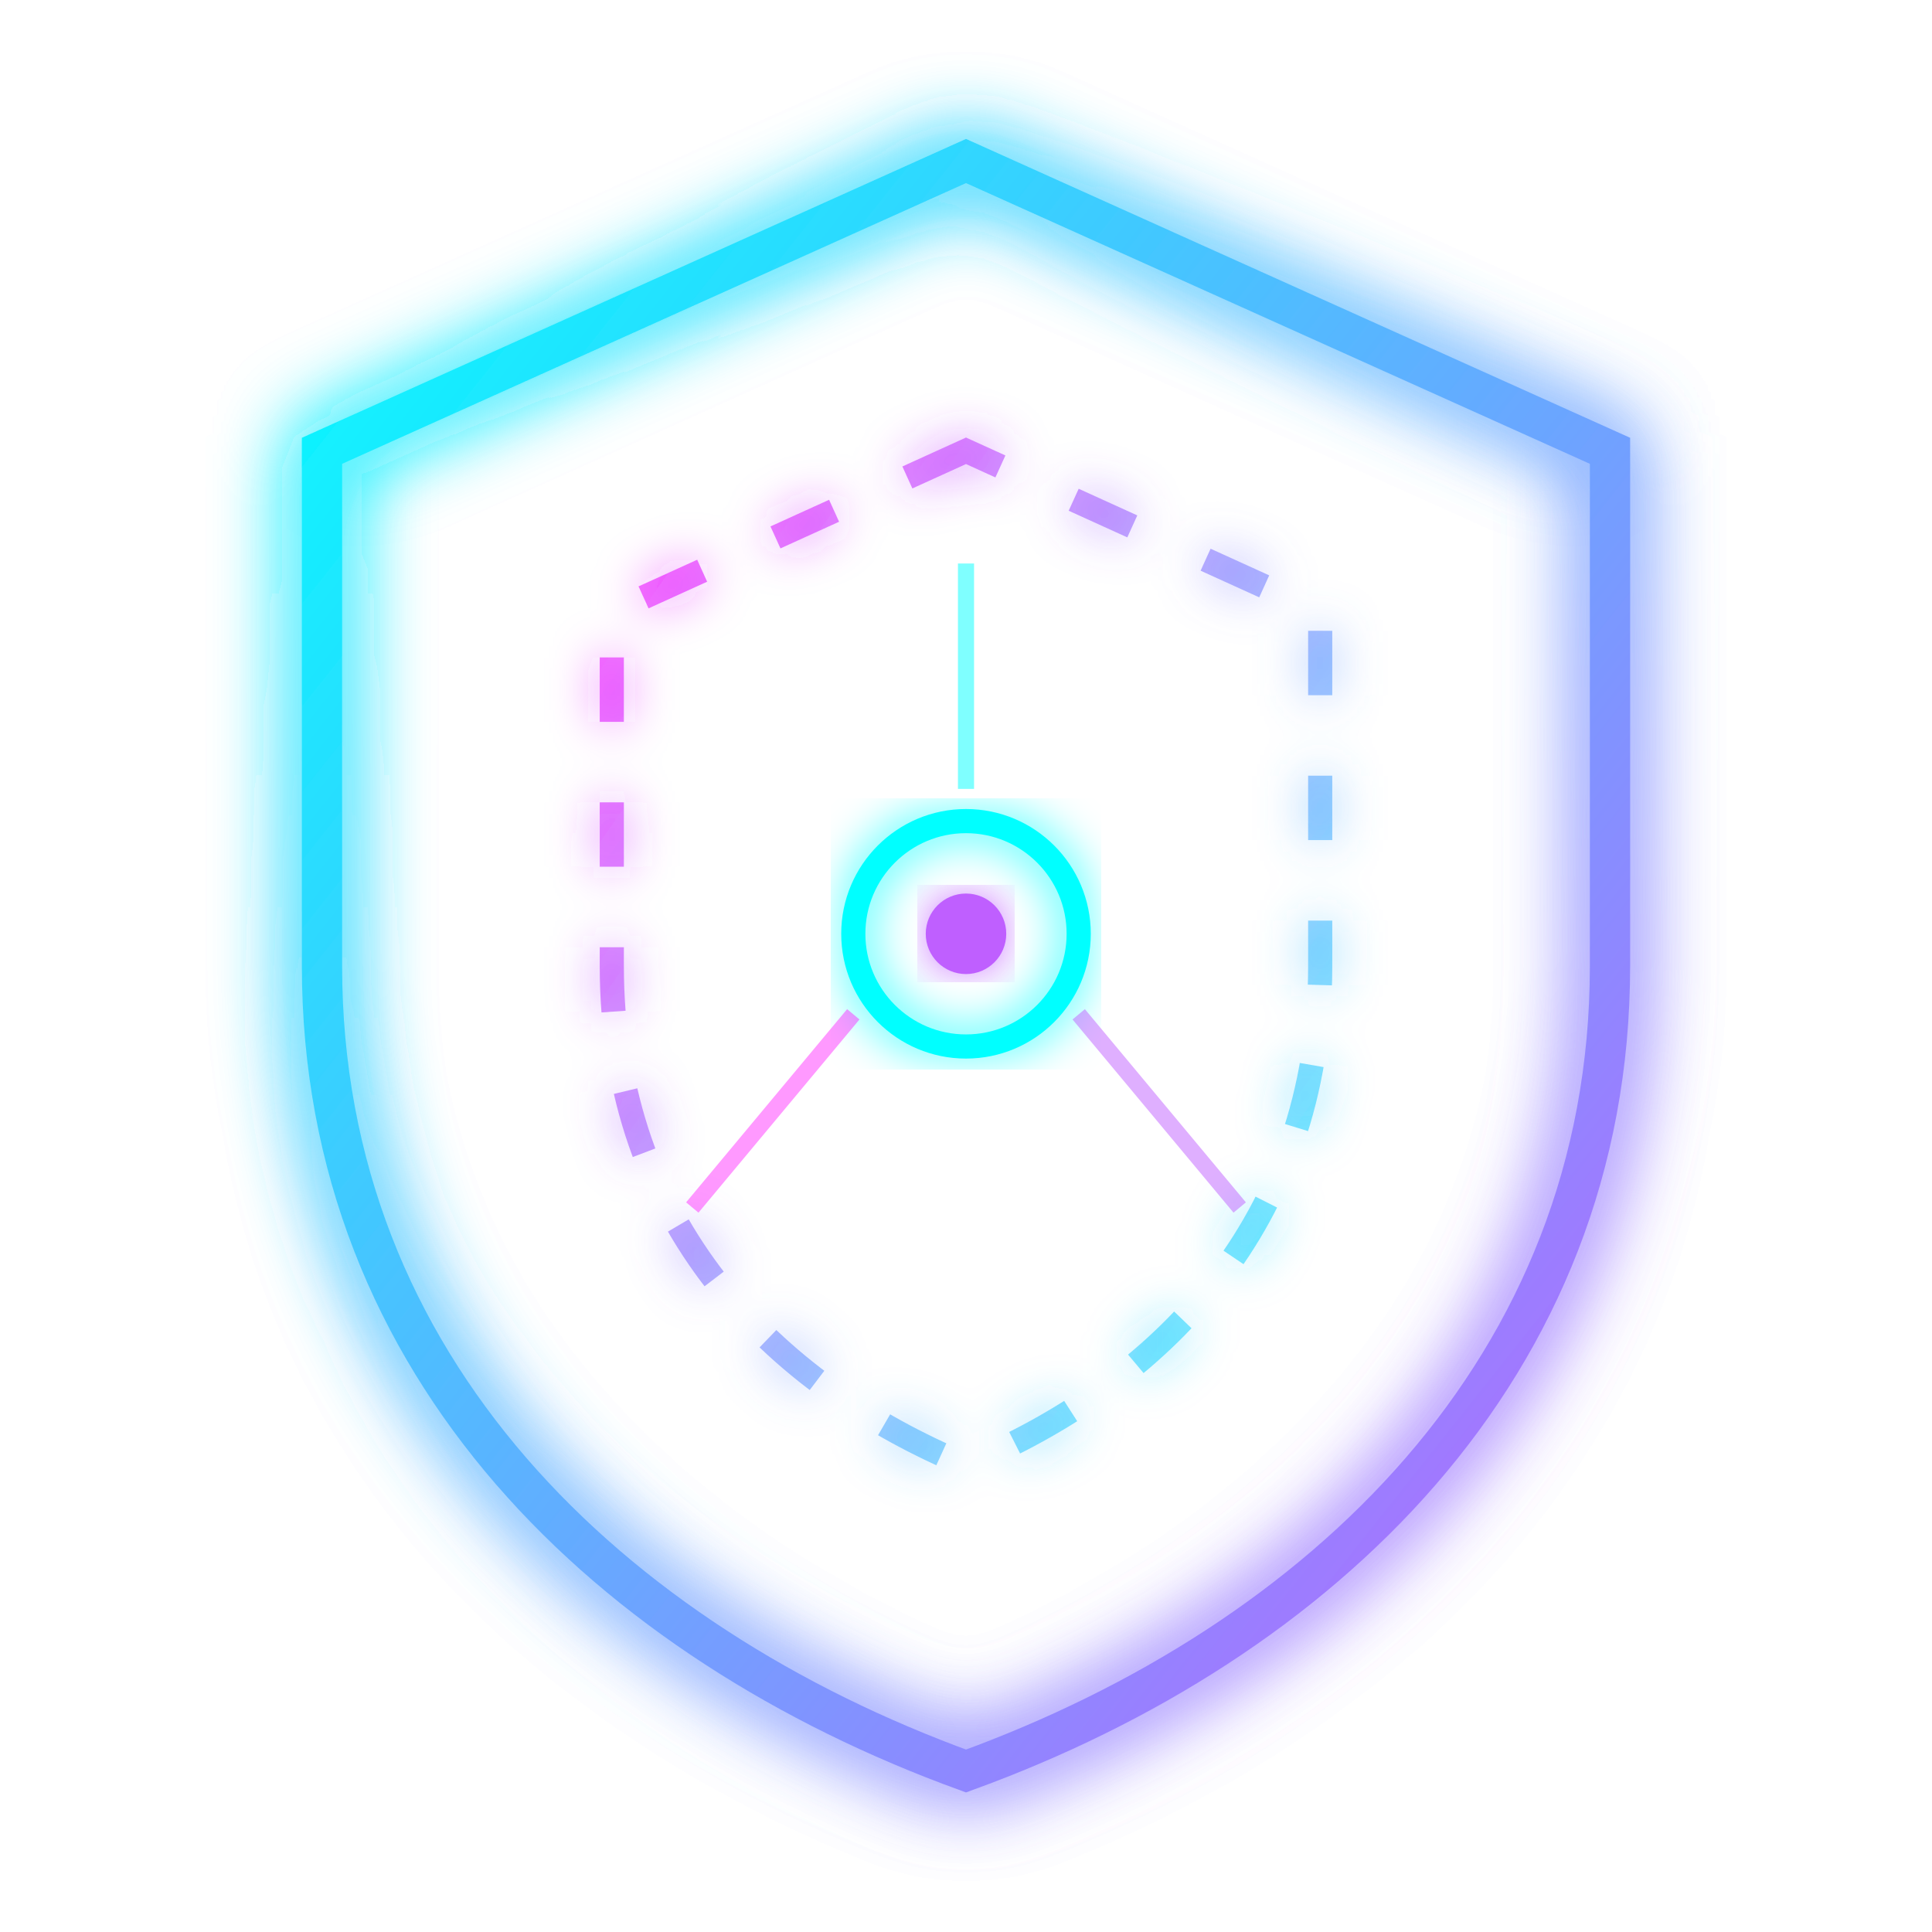
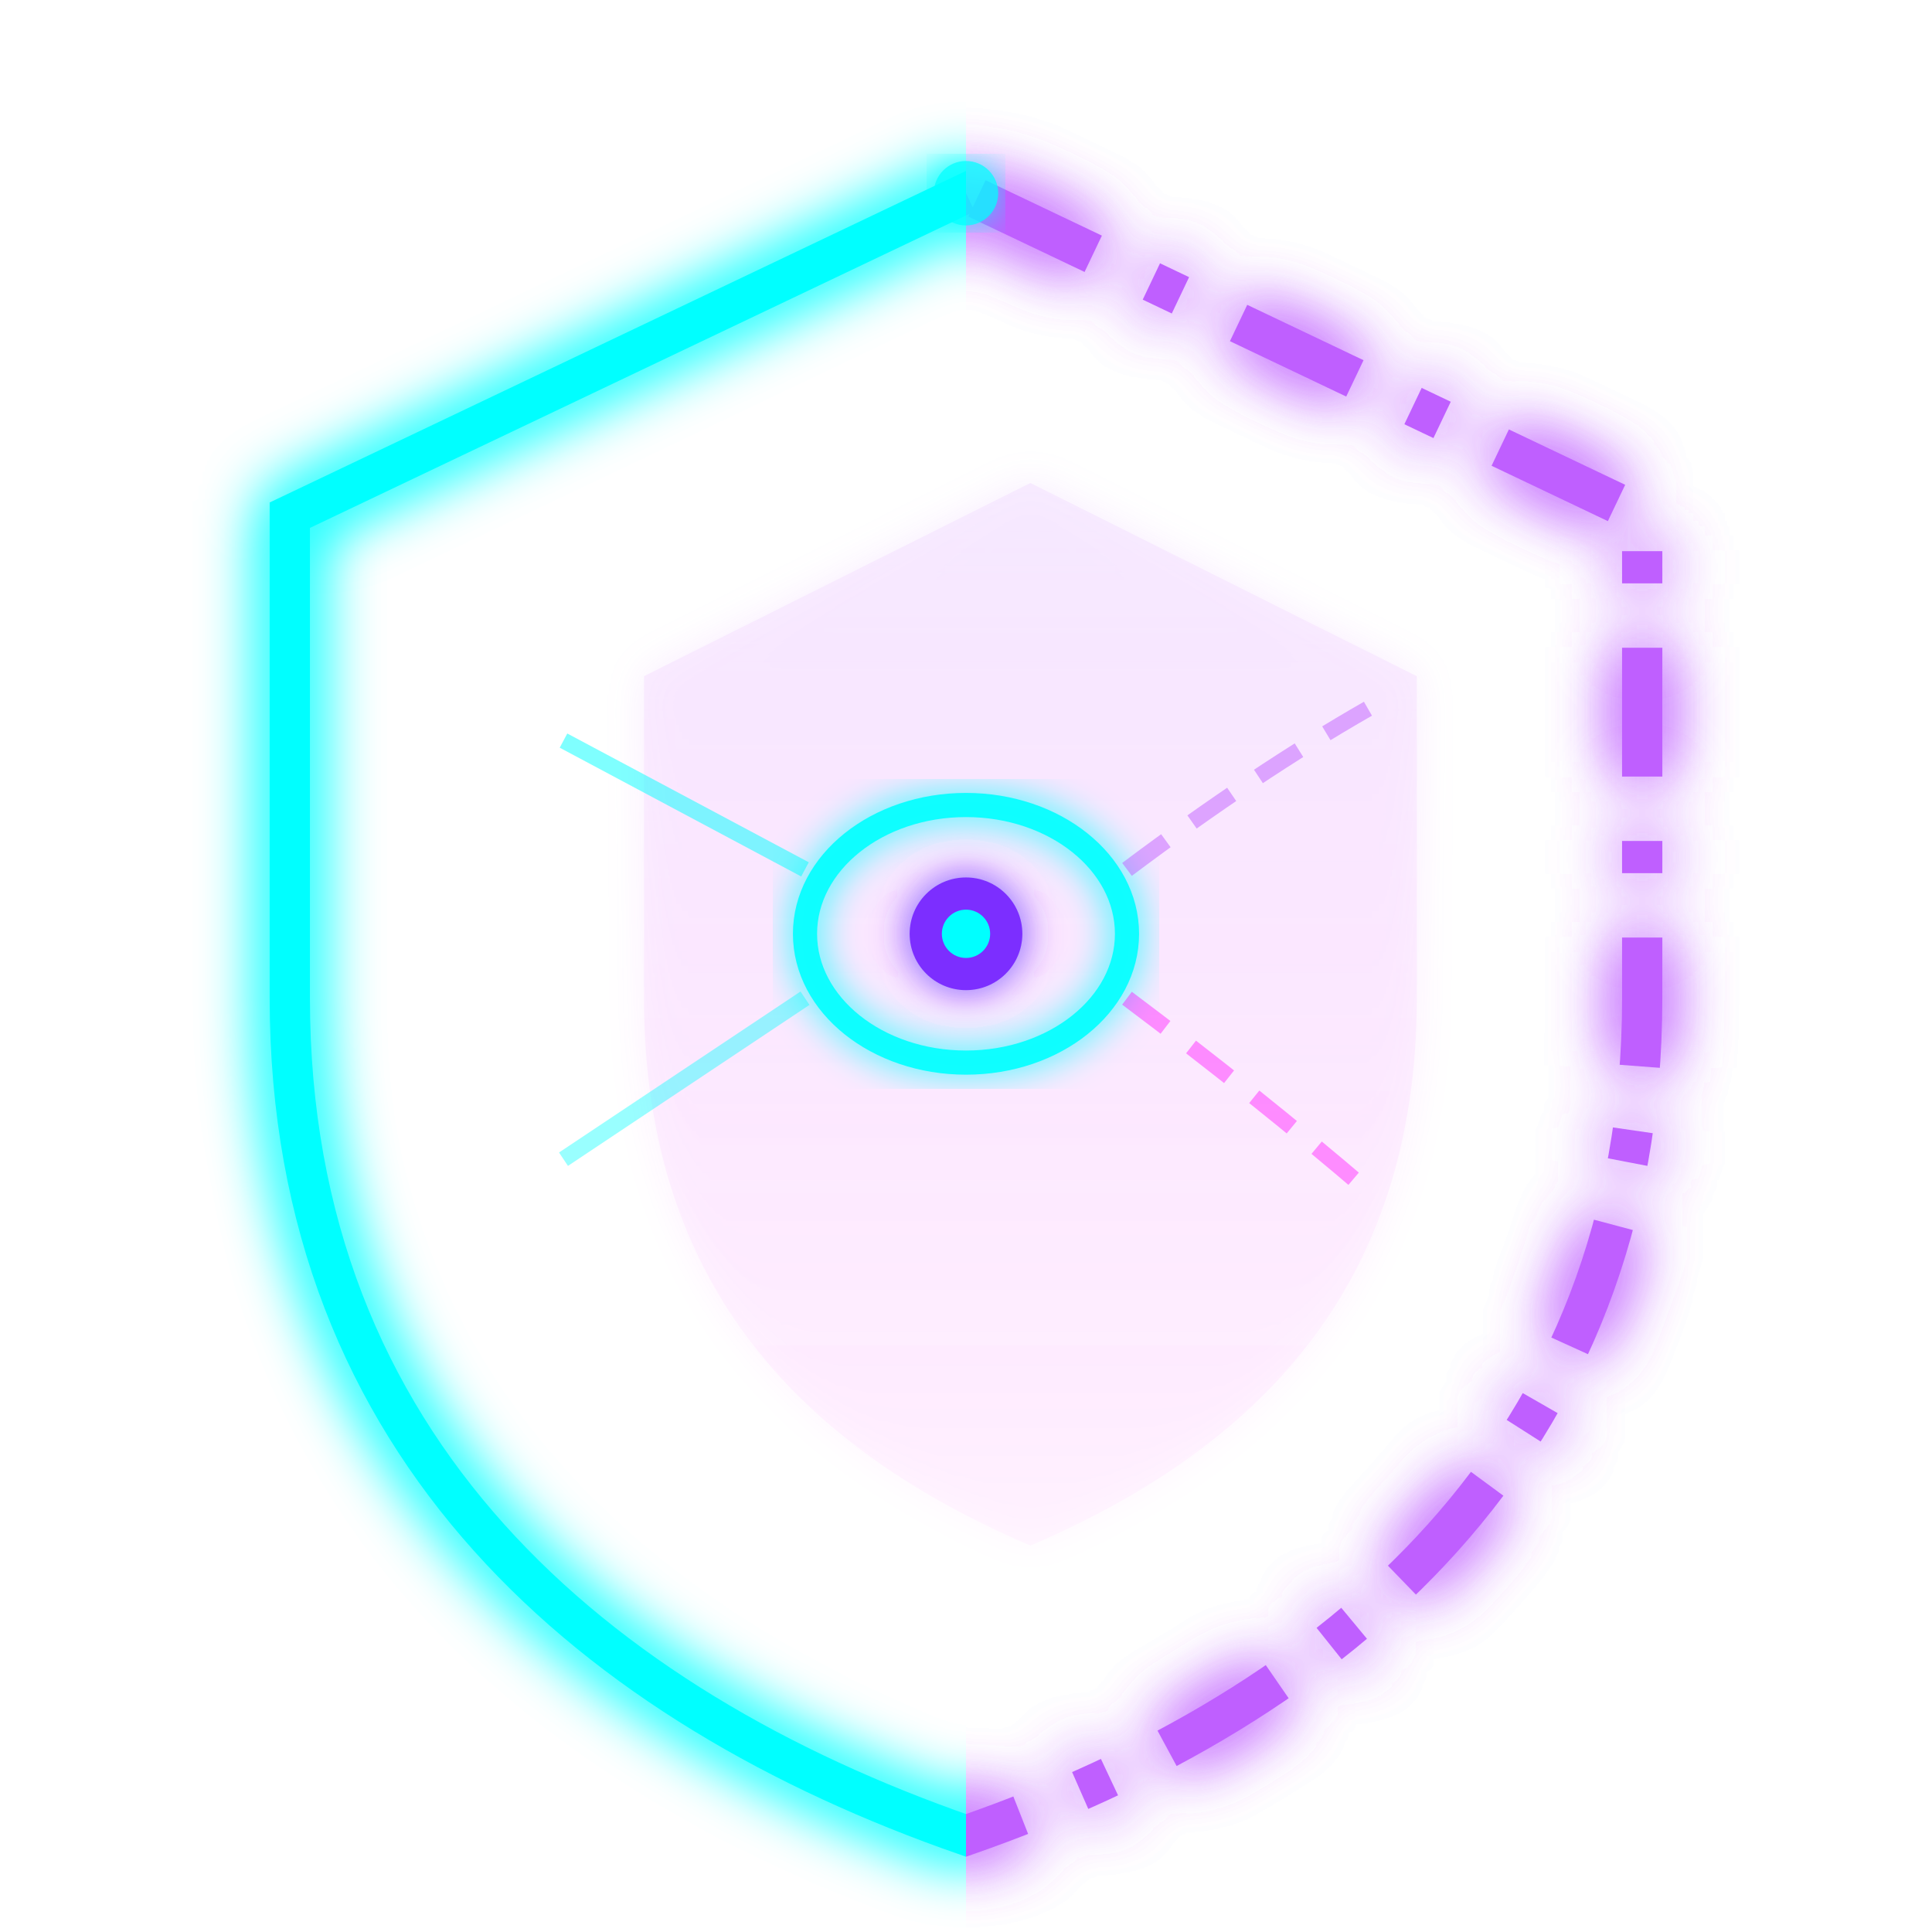
<svg xmlns="http://www.w3.org/2000/svg" viewBox="0 0 120 120">
  <defs>
-     <linearGradient id="shieldGrad" x1="0%" y1="0%" x2="100%" y2="100%">
+     <linearGradient id="aegisGrad" x1="0%" y1="0%" x2="100%" y2="100%">
      <stop offset="0%" stop-color="#00ffff" />
-       <stop offset="100%" stop-color="#bf5fff" />
+       <stop offset="50%" stop-color="#7b2fff" />
+       <stop offset="100%" stop-color="#ff00ff" />
    </linearGradient>
-     <linearGradient id="innerGrad" x1="0%" y1="0%" x2="100%" y2="100%">
-       <stop offset="0%" stop-color="#ff00ff" stop-opacity="0.6" />
-       <stop offset="100%" stop-color="#00ffff" stop-opacity="0.6" />
+     <linearGradient id="shadowGrad" x1="0%" y1="0%" x2="0%" y2="100%">
+       <stop offset="0%" stop-color="#bf5fff" stop-opacity="0.8" />
+       <stop offset="100%" stop-color="#ff00ff" stop-opacity="0.2" />
    </linearGradient>
    <filter id="glow">
-       <feGaussianBlur stdDeviation="2.5" result="blur" />
+       <feGaussianBlur stdDeviation="2" result="blur" />
      <feMerge>
        <feMergeNode in="blur" />
        <feMergeNode in="blur" />
        <feMergeNode in="SourceGraphic" />
      </feMerge>
    </filter>
-     <filter id="innerGlow">
-       <feGaussianBlur stdDeviation="1.5" result="blur" />
+     <filter id="softGlow">
+       <feGaussianBlur stdDeviation="1.2" result="blur" />
      <feMerge>
        <feMergeNode in="blur" />
        <feMergeNode in="SourceGraphic" />
      </feMerge>
    </filter>
+     <clipPath id="leftHalf">
+       <rect x="0" y="0" width="60" height="120" />
+     </clipPath>
+     <clipPath id="rightHalf">
+       <rect x="60" y="0" width="60" height="120" />
+     </clipPath>
  </defs>
-   <g filter="url(#glow)">
-     <path d="M 60 10 L 20 28 L 20 60 C 20 85 38 102 60 110 C 82 102 100 85 100 60 L 100 28 Z" fill="none" stroke="url(#shieldGrad)" stroke-width="2.5" />
+   <g filter="url(#glow)" clip-path="url(#leftHalf)">
+     <path d="M 60 12 L 18 32 L 18 62 C 18 90 37 106 60 114 C 83 106 102 90 102 62 L 102 32 Z" fill="none" stroke="#00ffff" stroke-width="2.5" />
  </g>
-   <g filter="url(#innerGlow)">
-     <path d="M 60 28 L 38 38 L 38 60 C 38 76 48 86 60 91 C 72 86 82 76 82 60 L 82 38 Z" fill="none" stroke="url(#innerGrad)" stroke-width="1.5" stroke-dasharray="4,5" />
+   <g filter="url(#glow)" clip-path="url(#rightHalf)">
+     <path d="M 60 12 L 18 32 L 18 62 C 18 90 37 106 60 114 C 83 106 102 90 102 62 L 102 32 Z" fill="none" stroke="#bf5fff" stroke-width="2.5" stroke-dasharray="8,4,2,4" />
  </g>
-   <circle cx="60" cy="58" r="7" fill="none" stroke="#00ffff" stroke-width="1.5" filter="url(#innerGlow)" />
-   <circle cx="60" cy="58" r="2.5" fill="#bf5fff" filter="url(#innerGlow)" />
-   <line x1="60" y1="49" x2="60" y2="35" stroke="#00ffff" stroke-width="1" opacity="0.5" />
-   <line x1="67" y1="63" x2="77" y2="75" stroke="#bf5fff" stroke-width="1" opacity="0.5" />
-   <line x1="53" y1="63" x2="43" y2="75" stroke="#ff00ff" stroke-width="1" opacity="0.4" />
+   <path d="M 64 30 L 40 42 L 40 62 C 40 80 50 90 64 96 C 78 90 88 80 88 62 L 88 42 Z" fill="url(#shadowGrad)" opacity="0.15" filter="url(#softGlow)" />
+   <line x1="60" y1="24" x2="60" y2="105" stroke="url(#aegisGrad)" stroke-width="1" opacity="0.4" />
+   <g filter="url(#softGlow)">
+     <ellipse cx="60" cy="58" rx="10" ry="8" fill="none" stroke="#00ffff" stroke-width="1.5" opacity="0.9" />
+     <circle cx="60" cy="58" r="3.5" fill="#7b2fff" />
+     <circle cx="60" cy="58" r="1.5" fill="#00ffff" />
+   </g>
+   <line x1="50" y1="54" x2="35" y2="46" stroke="#00ffff" stroke-width="1" opacity="0.5" />
+   <line x1="50" y1="62" x2="35" y2="72" stroke="#00ffff" stroke-width="1" opacity="0.4" />
+   <path d="M 70 54 Q 78 48 85 44" fill="none" stroke="#bf5fff" stroke-width="1" opacity="0.5" stroke-dasharray="3,2" />
+   <path d="M 70 62 Q 78 68 85 74" fill="none" stroke="#ff00ff" stroke-width="1" opacity="0.4" stroke-dasharray="3,2" />
+   <circle cx="60" cy="12" r="2" fill="#00ffff" opacity="0.8" filter="url(#softGlow)" />
</svg>
